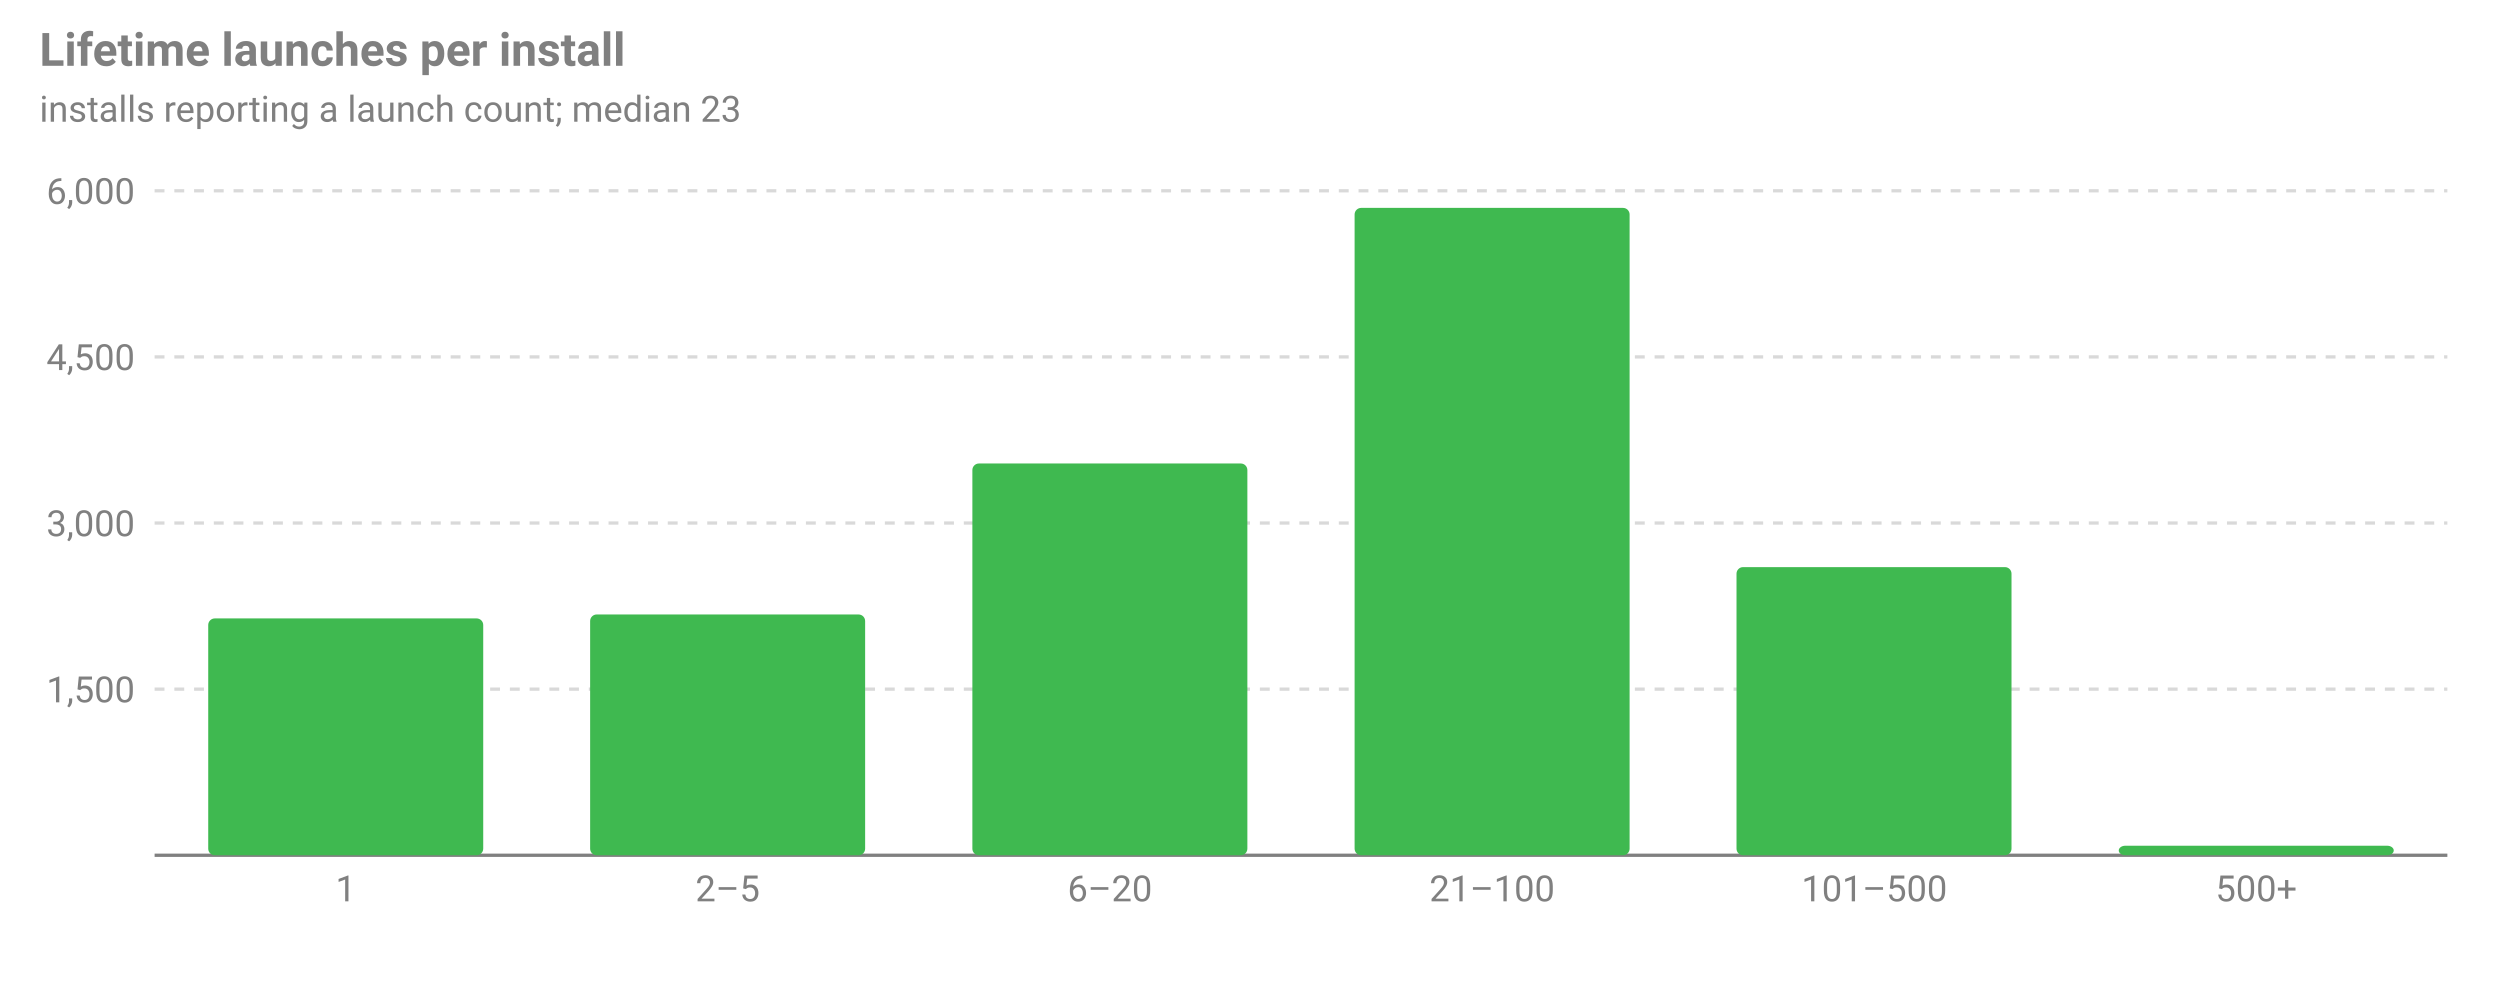
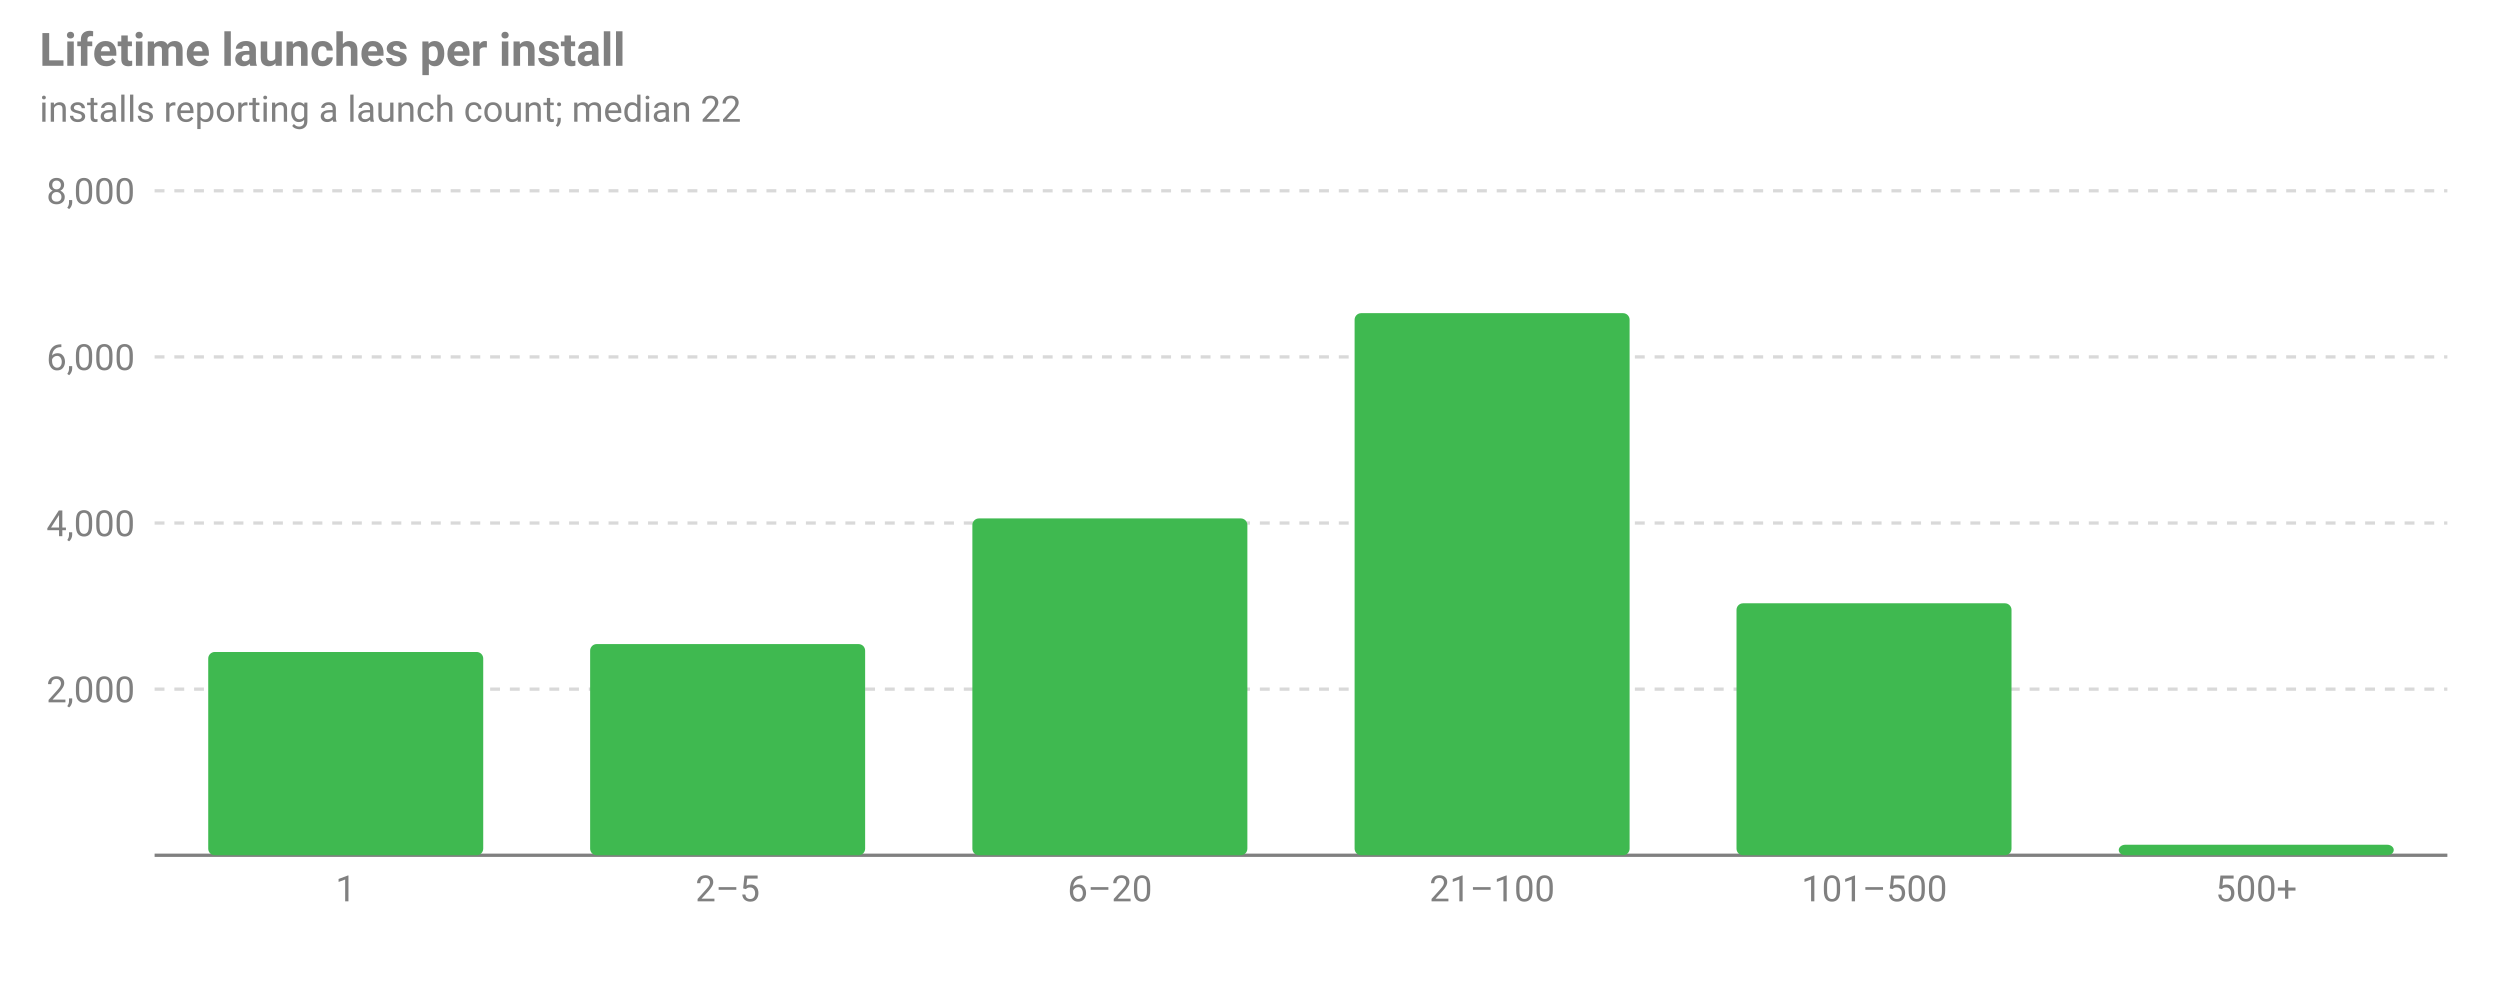
<svg xmlns="http://www.w3.org/2000/svg" width="760" height="300" viewBox="0 0 760 300" role="img" aria-label="Lifetime launches per install">
  <style>
  text{font-family:-apple-system,BlinkMacSystemFont,'Segoe UI',Roboto,Helvetica,Arial,sans-serif}
  .grid{stroke:#808080;stroke-opacity:.3;stroke-width:1}
  .axis{stroke:#808080;stroke-width:1}
  .lbl{fill:#808080;font-size:12px}
  .val{fill:#808080;font-size:12px;font-weight:600}
  .title{fill:#808080;font-size:14px;font-weight:700}
  .sub{fill:#808080;font-size:11px}
  .gap{fill:#808080;opacity:.12}
  .gaplbl{fill:#808080;font-size:10px;opacity:.85}
  .ico{fill:#808080}
  .t1{fill:#e3b341}
  .t2{fill:#d29922}
  .t3{fill:#b7860b}
  .t4{fill:#946f0f}
</style>
  <text x="12" y="20" class="title">Lifetime launches per install</text>
-   <text x="12" y="37" class="sub">installs reporting a launch count; median 23</text>
+   <text x="12" y="37" class="sub">installs reporting a launch count; median 22</text>
  <line x1="47" y1="260" x2="744" y2="260" class="axis" />
  <line x1="47" y1="209.5" x2="744" y2="209.5" class="grid" stroke-dasharray="3 3" />
-   <text x="41" y="213.5" class="sub" text-anchor="end">1,500</text>
+   <text x="41" y="213.5" class="sub" text-anchor="end">2,000</text>
  <line x1="47" y1="159.0" x2="744" y2="159.0" class="grid" stroke-dasharray="3 3" />
-   <text x="41" y="163.0" class="sub" text-anchor="end">3,000</text>
+   <text x="41" y="163.0" class="sub" text-anchor="end">4,000</text>
  <line x1="47" y1="108.5" x2="744" y2="108.5" class="grid" stroke-dasharray="3 3" />
-   <text x="41" y="112.5" class="sub" text-anchor="end">4,500</text>
+   <text x="41" y="112.5" class="sub" text-anchor="end">6,000</text>
  <line x1="47" y1="58.0" x2="744" y2="58.0" class="grid" stroke-dasharray="3 3" />
-   <text x="41" y="62.0" class="sub" text-anchor="end">6,000</text>
-   <rect x="63.3" y="188.0" width="83.6" height="72.0" rx="2" fill="#3fb950" data-tip="1: 13% (2,138)" />
+   <text x="41" y="62.0" class="sub" text-anchor="end">8,000</text>
+   <rect x="63.3" y="198.2" width="83.6" height="61.8" rx="2" fill="#3fb950" data-tip="1: 13% (2,448)" />
  <text x="105.1" y="274" class="sub" text-anchor="middle">1</text>
-   <rect x="179.4" y="186.8" width="83.6" height="73.2" rx="2" fill="#3fb950" data-tip="2–5: 13% (2,175)" />
+   <rect x="179.4" y="195.8" width="83.6" height="64.2" rx="2" fill="#3fb950" data-tip="2–5: 14% (2,541)" />
  <text x="221.2" y="274" class="sub" text-anchor="middle">2–5</text>
-   <rect x="295.6" y="140.9" width="83.6" height="119.1" rx="2" fill="#3fb950" data-tip="6–20: 22% (3,539)" />
+   <rect x="295.6" y="157.6" width="83.6" height="102.4" rx="2" fill="#3fb950" data-tip="6–20: 22% (4,056)" />
  <text x="337.4" y="274" class="sub" text-anchor="middle">6–20</text>
-   <rect x="411.8" y="63.2" width="83.6" height="196.8" rx="2" fill="#3fb950" data-tip="21–100: 36% (5,846)" />
+   <rect x="411.8" y="95.2" width="83.6" height="164.8" rx="2" fill="#3fb950" data-tip="21–100: 35% (6,525)" />
  <text x="453.6" y="274" class="sub" text-anchor="middle">21–100</text>
-   <rect x="527.9" y="172.4" width="83.6" height="87.6" rx="2" fill="#3fb950" data-tip="101–500: 16% (2,602)" />
+   <rect x="527.9" y="183.4" width="83.6" height="76.6" rx="2" fill="#3fb950" data-tip="101–500: 16% (3,035)" />
  <text x="569.8" y="274" class="sub" text-anchor="middle">101–500</text>
-   <rect x="644.1" y="257.1" width="83.6" height="2.9" rx="2" fill="#3fb950" data-tip="500+: &lt;1% (86)" />
+   <rect x="644.1" y="256.8" width="83.6" height="3.2" rx="2" fill="#3fb950" data-tip="500+: &lt;1% (128)" />
  <text x="685.9" y="274" class="sub" text-anchor="middle">500+</text>
</svg>
